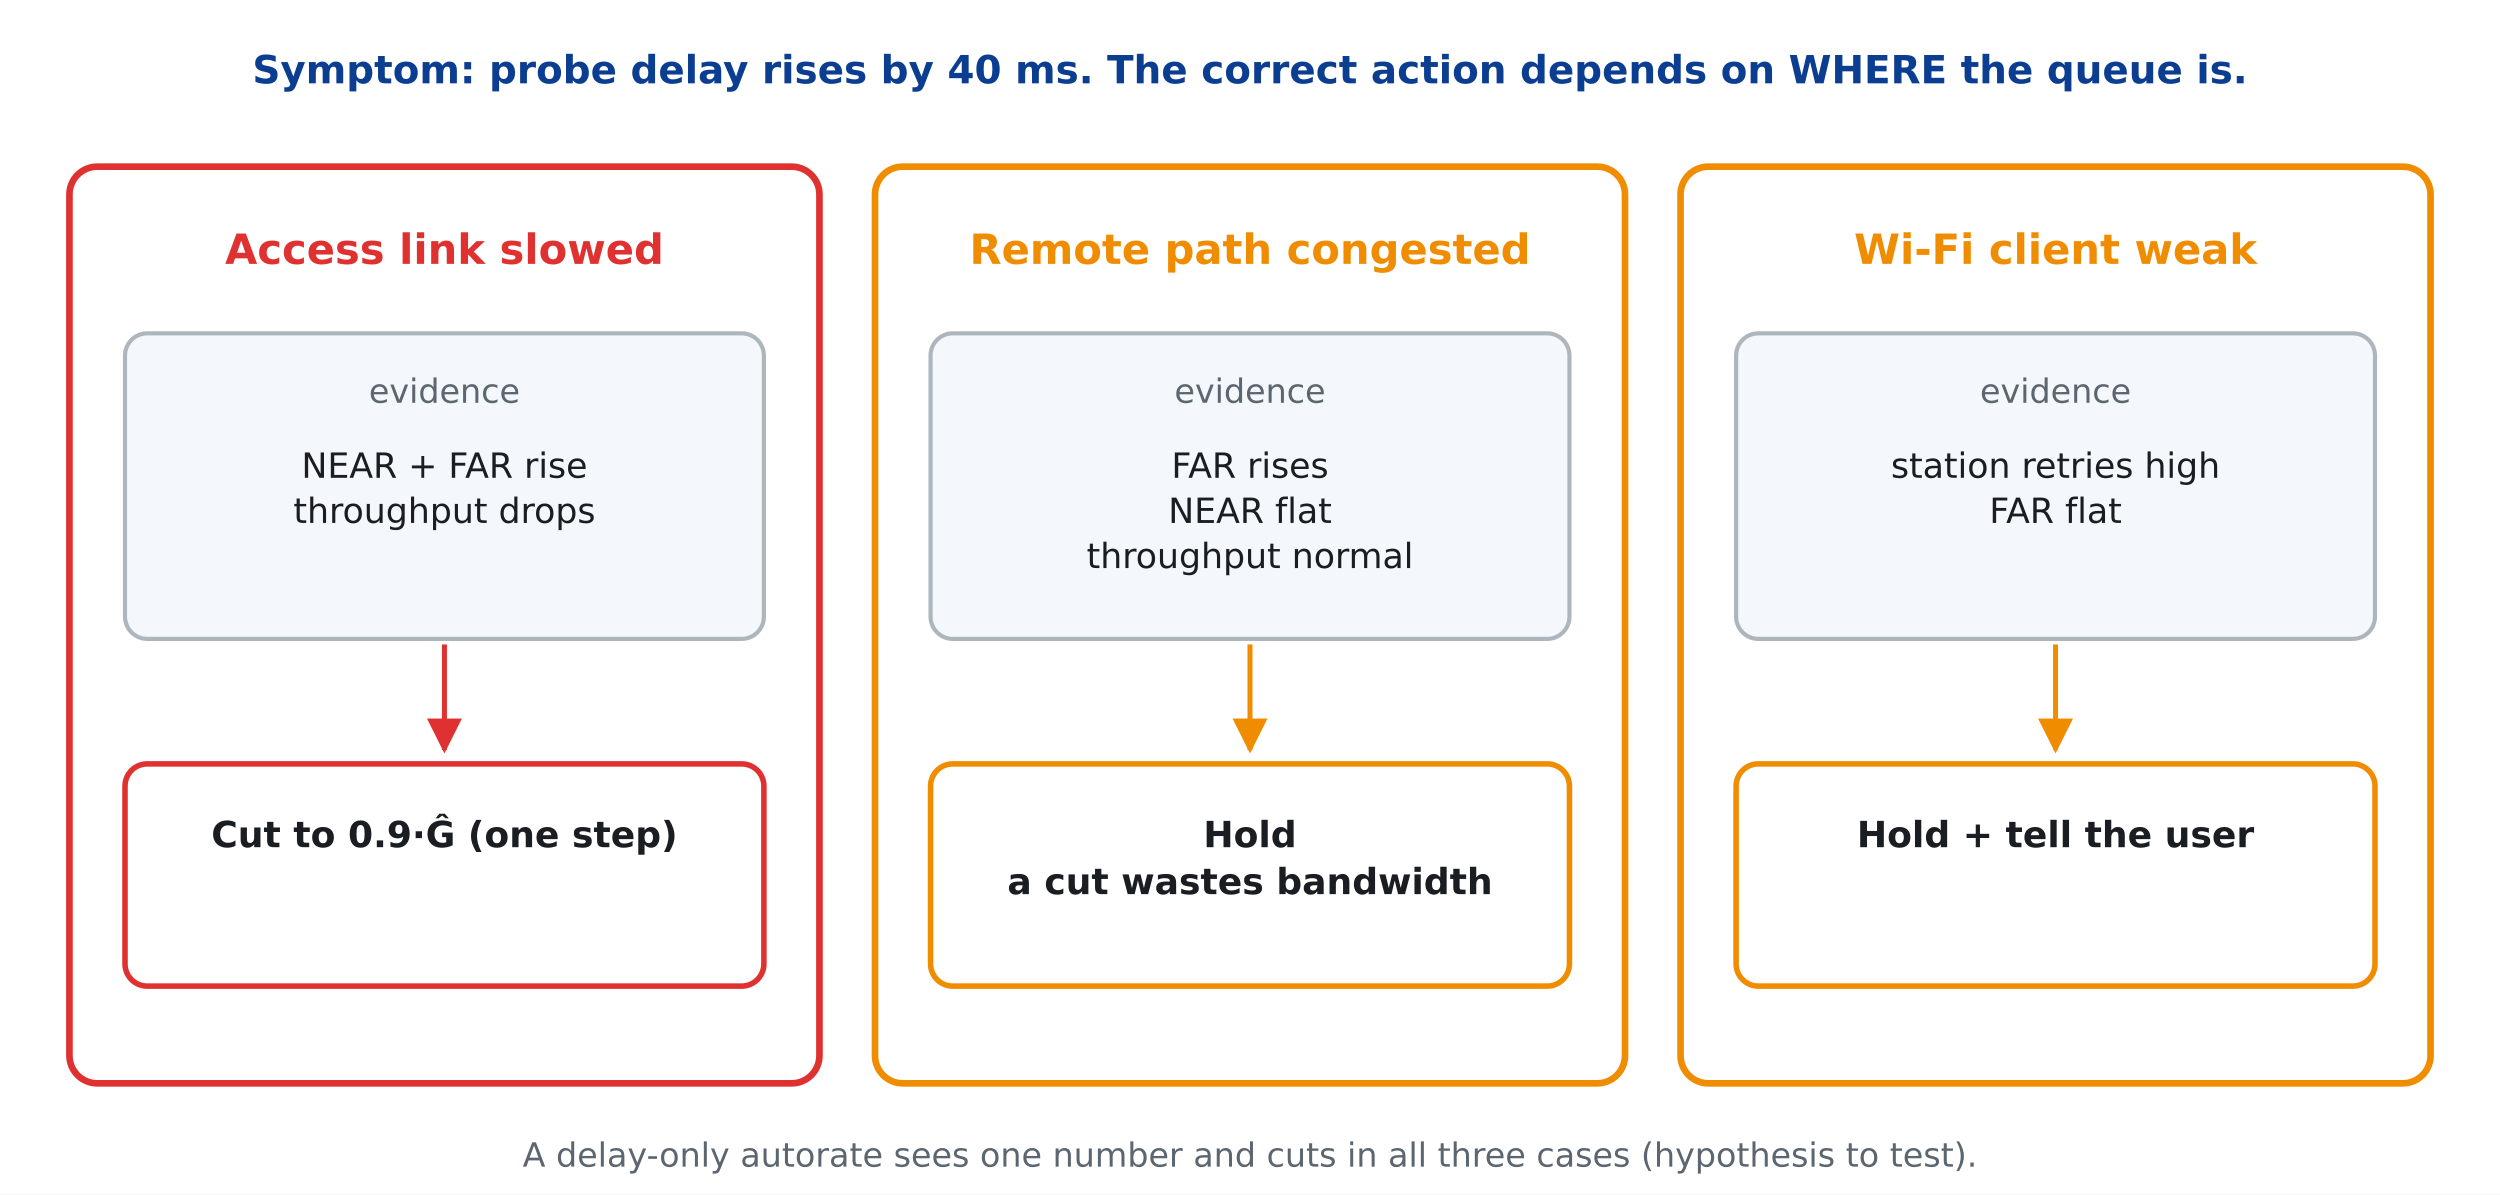
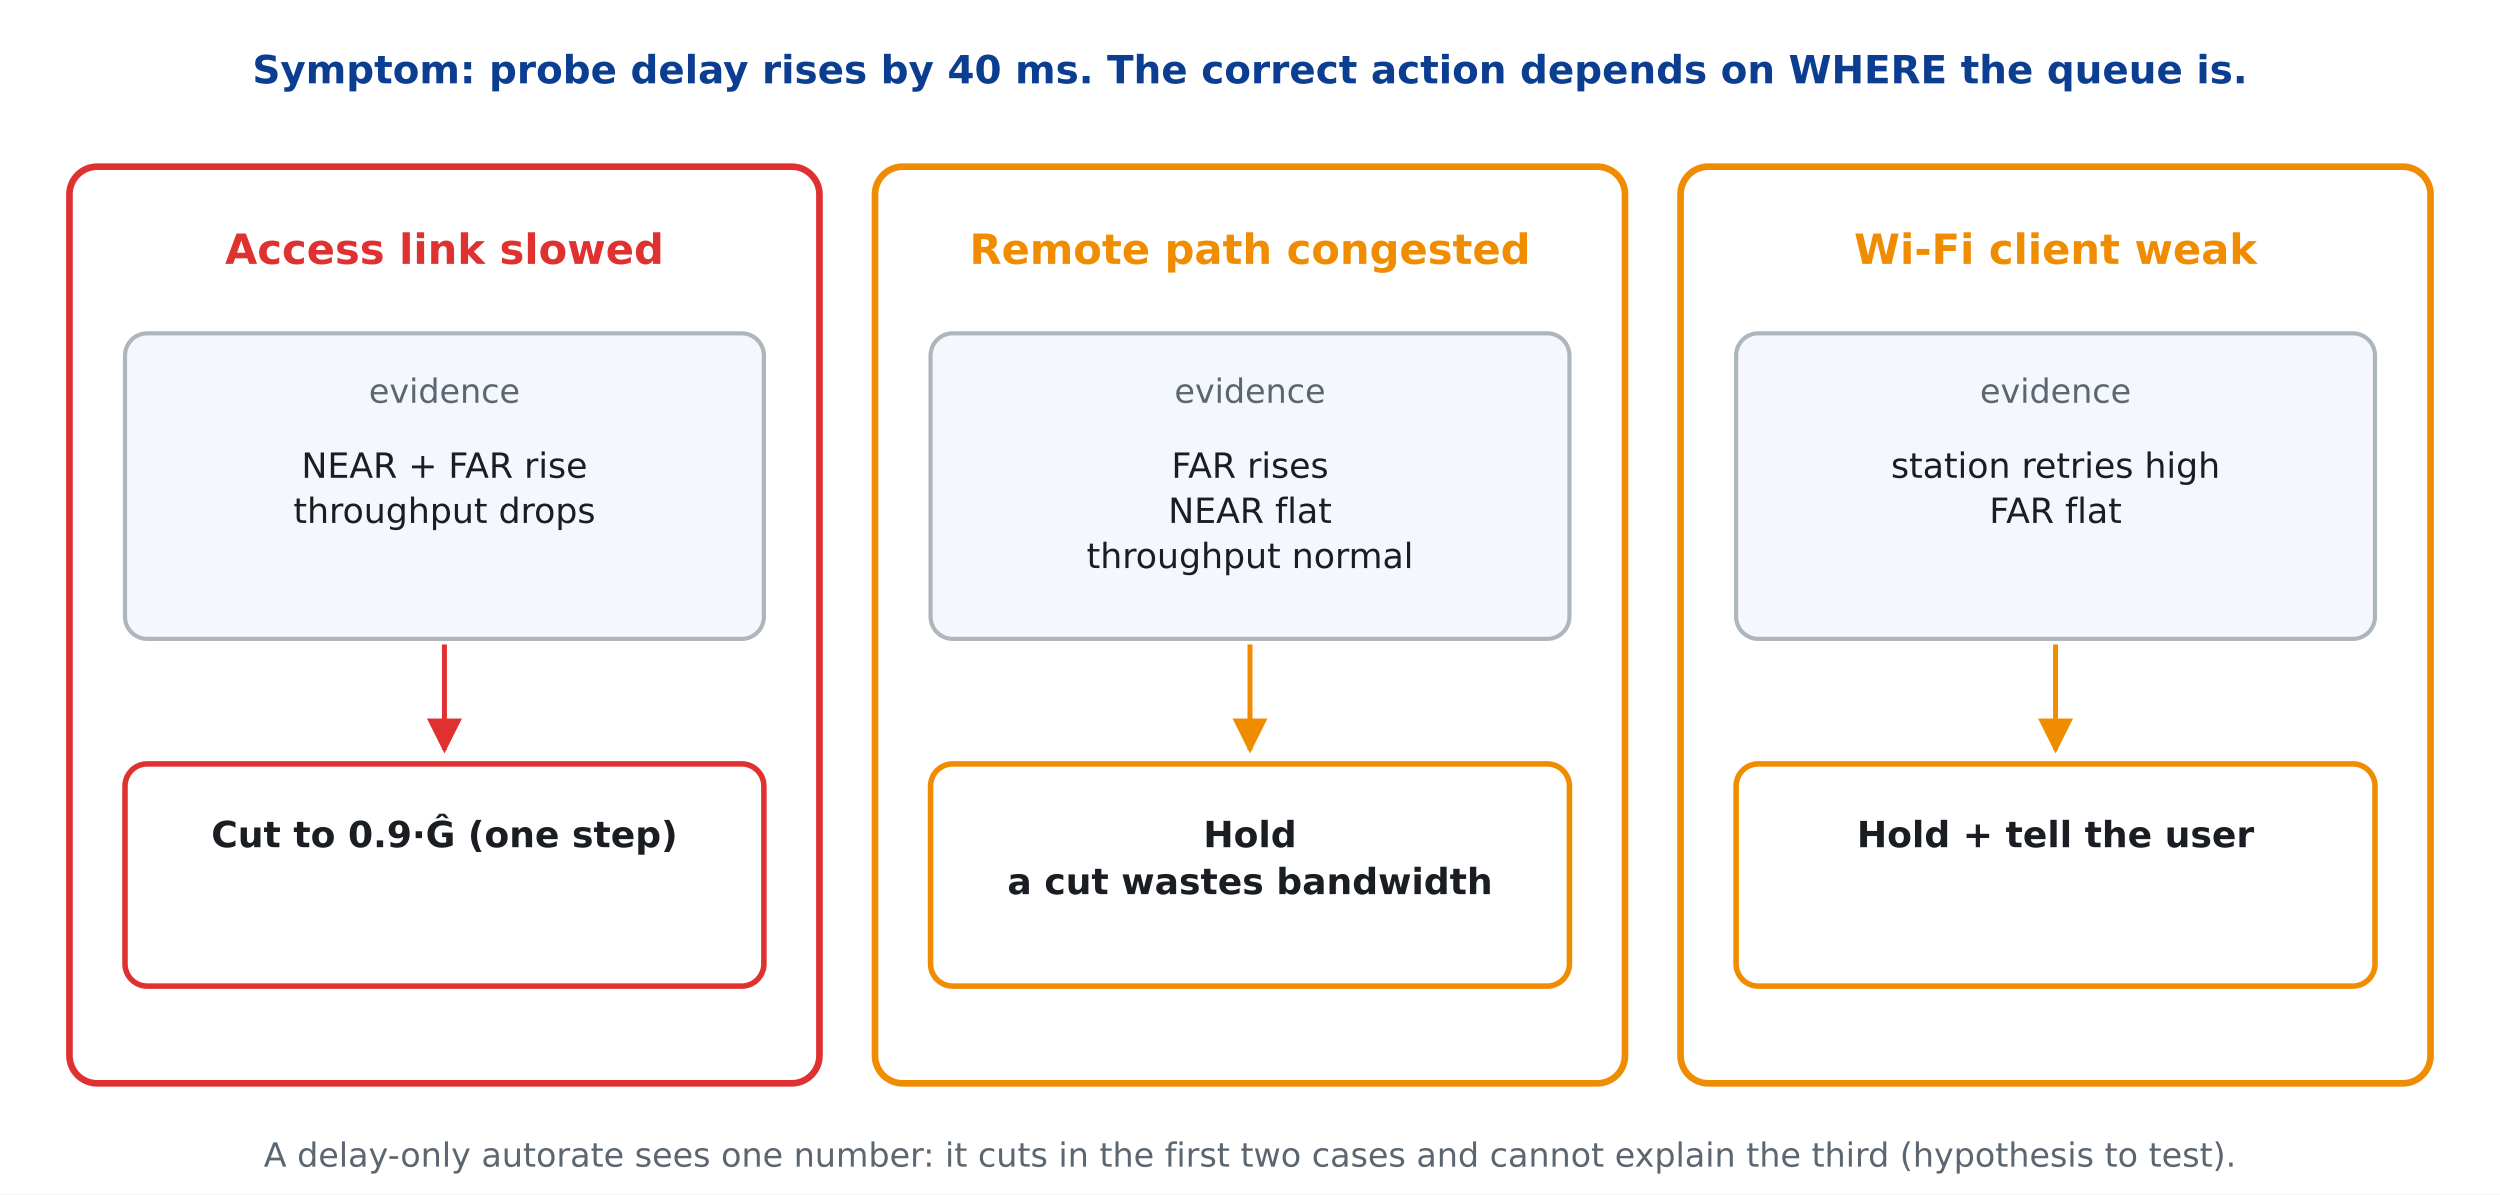
<svg xmlns="http://www.w3.org/2000/svg" viewBox="0 0 900 430" width="900" height="430" role="img">
  <defs>
    <marker id="a0" viewBox="0 0 10 10" refX="9" refY="5" markerWidth="7" markerHeight="7" orient="auto-start-reverse">
      <path d="M0,0 L10,5 L0,10 z" fill="#0B3D91" />
    </marker>
    <marker id="a1" viewBox="0 0 10 10" refX="9" refY="5" markerWidth="7" markerHeight="7" orient="auto-start-reverse">
      <path d="M0,0 L10,5 L0,10 z" fill="#E03131" />
    </marker>
    <marker id="a2" viewBox="0 0 10 10" refX="9" refY="5" markerWidth="7" markerHeight="7" orient="auto-start-reverse">
      <path d="M0,0 L10,5 L0,10 z" fill="#2F9E44" />
    </marker>
    <marker id="a3" viewBox="0 0 10 10" refX="9" refY="5" markerWidth="7" markerHeight="7" orient="auto-start-reverse">
      <path d="M0,0 L10,5 L0,10 z" fill="#5C6670" />
    </marker>
    <marker id="a4" viewBox="0 0 10 10" refX="9" refY="5" markerWidth="7" markerHeight="7" orient="auto-start-reverse">
      <path d="M0,0 L10,5 L0,10 z" fill="#F08C00" />
    </marker>
    <marker id="a5" viewBox="0 0 10 10" refX="9" refY="5" markerWidth="7" markerHeight="7" orient="auto-start-reverse">
      <path d="M0,0 L10,5 L0,10 z" fill="#0CA678" />
    </marker>
  </defs>
  <rect width="100%" height="100%" fill="#ffffff" />
  <text x="450" y="30" font-family="DejaVu Sans, Arial, Helvetica, sans-serif" font-size="14" text-anchor="middle" font-weight="bold" fill="#0B3D91">Symptom: probe delay rises by 40 ms. The correct action depends on WHERE the queue is.</text>
  <rect x="25" y="60" width="270" height="330" rx="10" fill="#fff" fill-opacity="1" stroke="#E03131" stroke-width="2.4" />
  <text x="160" y="95" font-family="DejaVu Sans, Arial, Helvetica, sans-serif" font-size="15" text-anchor="middle" font-weight="bold" fill="#E03131">Access link slowed</text>
  <rect x="45" y="120" width="230" height="110" rx="8" fill="#F4F7FB" fill-opacity="1" stroke="#ADB5BD" stroke-width="1.5" />
  <text x="160" y="145" font-family="DejaVu Sans, Arial, Helvetica, sans-serif" font-size="12" text-anchor="middle" font-weight="normal" fill="#5C6670">evidence</text>
  <text x="160" y="172.0" font-family="DejaVu Sans, Arial, Helvetica, sans-serif" font-size="12.5" text-anchor="middle" font-weight="normal" fill="#1A1D21">NEAR + FAR rise</text>
  <text x="160" y="188.25" font-family="DejaVu Sans, Arial, Helvetica, sans-serif" font-size="12.5" text-anchor="middle" font-weight="normal" fill="#1A1D21">throughput drops</text>
  <line x1="160" y1="232" x2="160" y2="270" stroke="#E03131" stroke-width="1.8" marker-end="url(#a1)" />
  <rect x="45" y="275" width="230" height="80" rx="8" fill="#fff" fill-opacity="1" stroke="#E03131" stroke-width="2" />
  <text x="160" y="305.0" font-family="DejaVu Sans, Arial, Helvetica, sans-serif" font-size="13" text-anchor="middle" font-weight="bold" fill="#1A1D21">Cut to 0.9·Ĝ (one step)</text>
  <rect x="315" y="60" width="270" height="330" rx="10" fill="#fff" fill-opacity="1" stroke="#F08C00" stroke-width="2.4" />
  <text x="450" y="95" font-family="DejaVu Sans, Arial, Helvetica, sans-serif" font-size="15" text-anchor="middle" font-weight="bold" fill="#F08C00">Remote path congested</text>
  <rect x="335" y="120" width="230" height="110" rx="8" fill="#F4F7FB" fill-opacity="1" stroke="#ADB5BD" stroke-width="1.5" />
  <text x="450" y="145" font-family="DejaVu Sans, Arial, Helvetica, sans-serif" font-size="12" text-anchor="middle" font-weight="normal" fill="#5C6670">evidence</text>
  <text x="450" y="172.0" font-family="DejaVu Sans, Arial, Helvetica, sans-serif" font-size="12.5" text-anchor="middle" font-weight="normal" fill="#1A1D21">FAR rises</text>
  <text x="450" y="188.25" font-family="DejaVu Sans, Arial, Helvetica, sans-serif" font-size="12.5" text-anchor="middle" font-weight="normal" fill="#1A1D21">NEAR flat</text>
  <text x="450" y="204.5" font-family="DejaVu Sans, Arial, Helvetica, sans-serif" font-size="12.5" text-anchor="middle" font-weight="normal" fill="#1A1D21">throughput normal</text>
  <line x1="450" y1="232" x2="450" y2="270" stroke="#F08C00" stroke-width="1.8" marker-end="url(#a4)" />
  <rect x="335" y="275" width="230" height="80" rx="8" fill="#fff" fill-opacity="1" stroke="#F08C00" stroke-width="2" />
  <text x="450" y="305.0" font-family="DejaVu Sans, Arial, Helvetica, sans-serif" font-size="13" text-anchor="middle" font-weight="bold" fill="#1A1D21">Hold</text>
  <text x="450" y="321.9" font-family="DejaVu Sans, Arial, Helvetica, sans-serif" font-size="13" text-anchor="middle" font-weight="bold" fill="#1A1D21">a cut wastes bandwidth</text>
  <rect x="605" y="60" width="270" height="330" rx="10" fill="#fff" fill-opacity="1" stroke="#F08C00" stroke-width="2.4" />
  <text x="740" y="95" font-family="DejaVu Sans, Arial, Helvetica, sans-serif" font-size="15" text-anchor="middle" font-weight="bold" fill="#F08C00">Wi-Fi client weak</text>
  <rect x="625" y="120" width="230" height="110" rx="8" fill="#F4F7FB" fill-opacity="1" stroke="#ADB5BD" stroke-width="1.5" />
  <text x="740" y="145" font-family="DejaVu Sans, Arial, Helvetica, sans-serif" font-size="12" text-anchor="middle" font-weight="normal" fill="#5C6670">evidence</text>
  <text x="740" y="172.0" font-family="DejaVu Sans, Arial, Helvetica, sans-serif" font-size="12.5" text-anchor="middle" font-weight="normal" fill="#1A1D21">station retries high</text>
  <text x="740" y="188.25" font-family="DejaVu Sans, Arial, Helvetica, sans-serif" font-size="12.5" text-anchor="middle" font-weight="normal" fill="#1A1D21">FAR flat</text>
  <line x1="740" y1="232" x2="740" y2="270" stroke="#F08C00" stroke-width="1.8" marker-end="url(#a4)" />
  <rect x="625" y="275" width="230" height="80" rx="8" fill="#fff" fill-opacity="1" stroke="#F08C00" stroke-width="2" />
  <text x="740" y="305.0" font-family="DejaVu Sans, Arial, Helvetica, sans-serif" font-size="13" text-anchor="middle" font-weight="bold" fill="#1A1D21">Hold + tell the user</text>
-   <text x="450" y="420" font-family="DejaVu Sans, Arial, Helvetica, sans-serif" font-size="12" text-anchor="middle" font-weight="normal" fill="#5C6670">A delay-only autorate sees one number and cuts in all three cases (hypothesis to test).</text>
+   <text x="450" y="420" font-family="DejaVu Sans, Arial, Helvetica, sans-serif" font-size="12" text-anchor="middle" font-weight="normal" fill="#5C6670">A delay-only autorate sees one number: it cuts in the first two cases and cannot explain the third (hypothesis to test).</text>
</svg>
